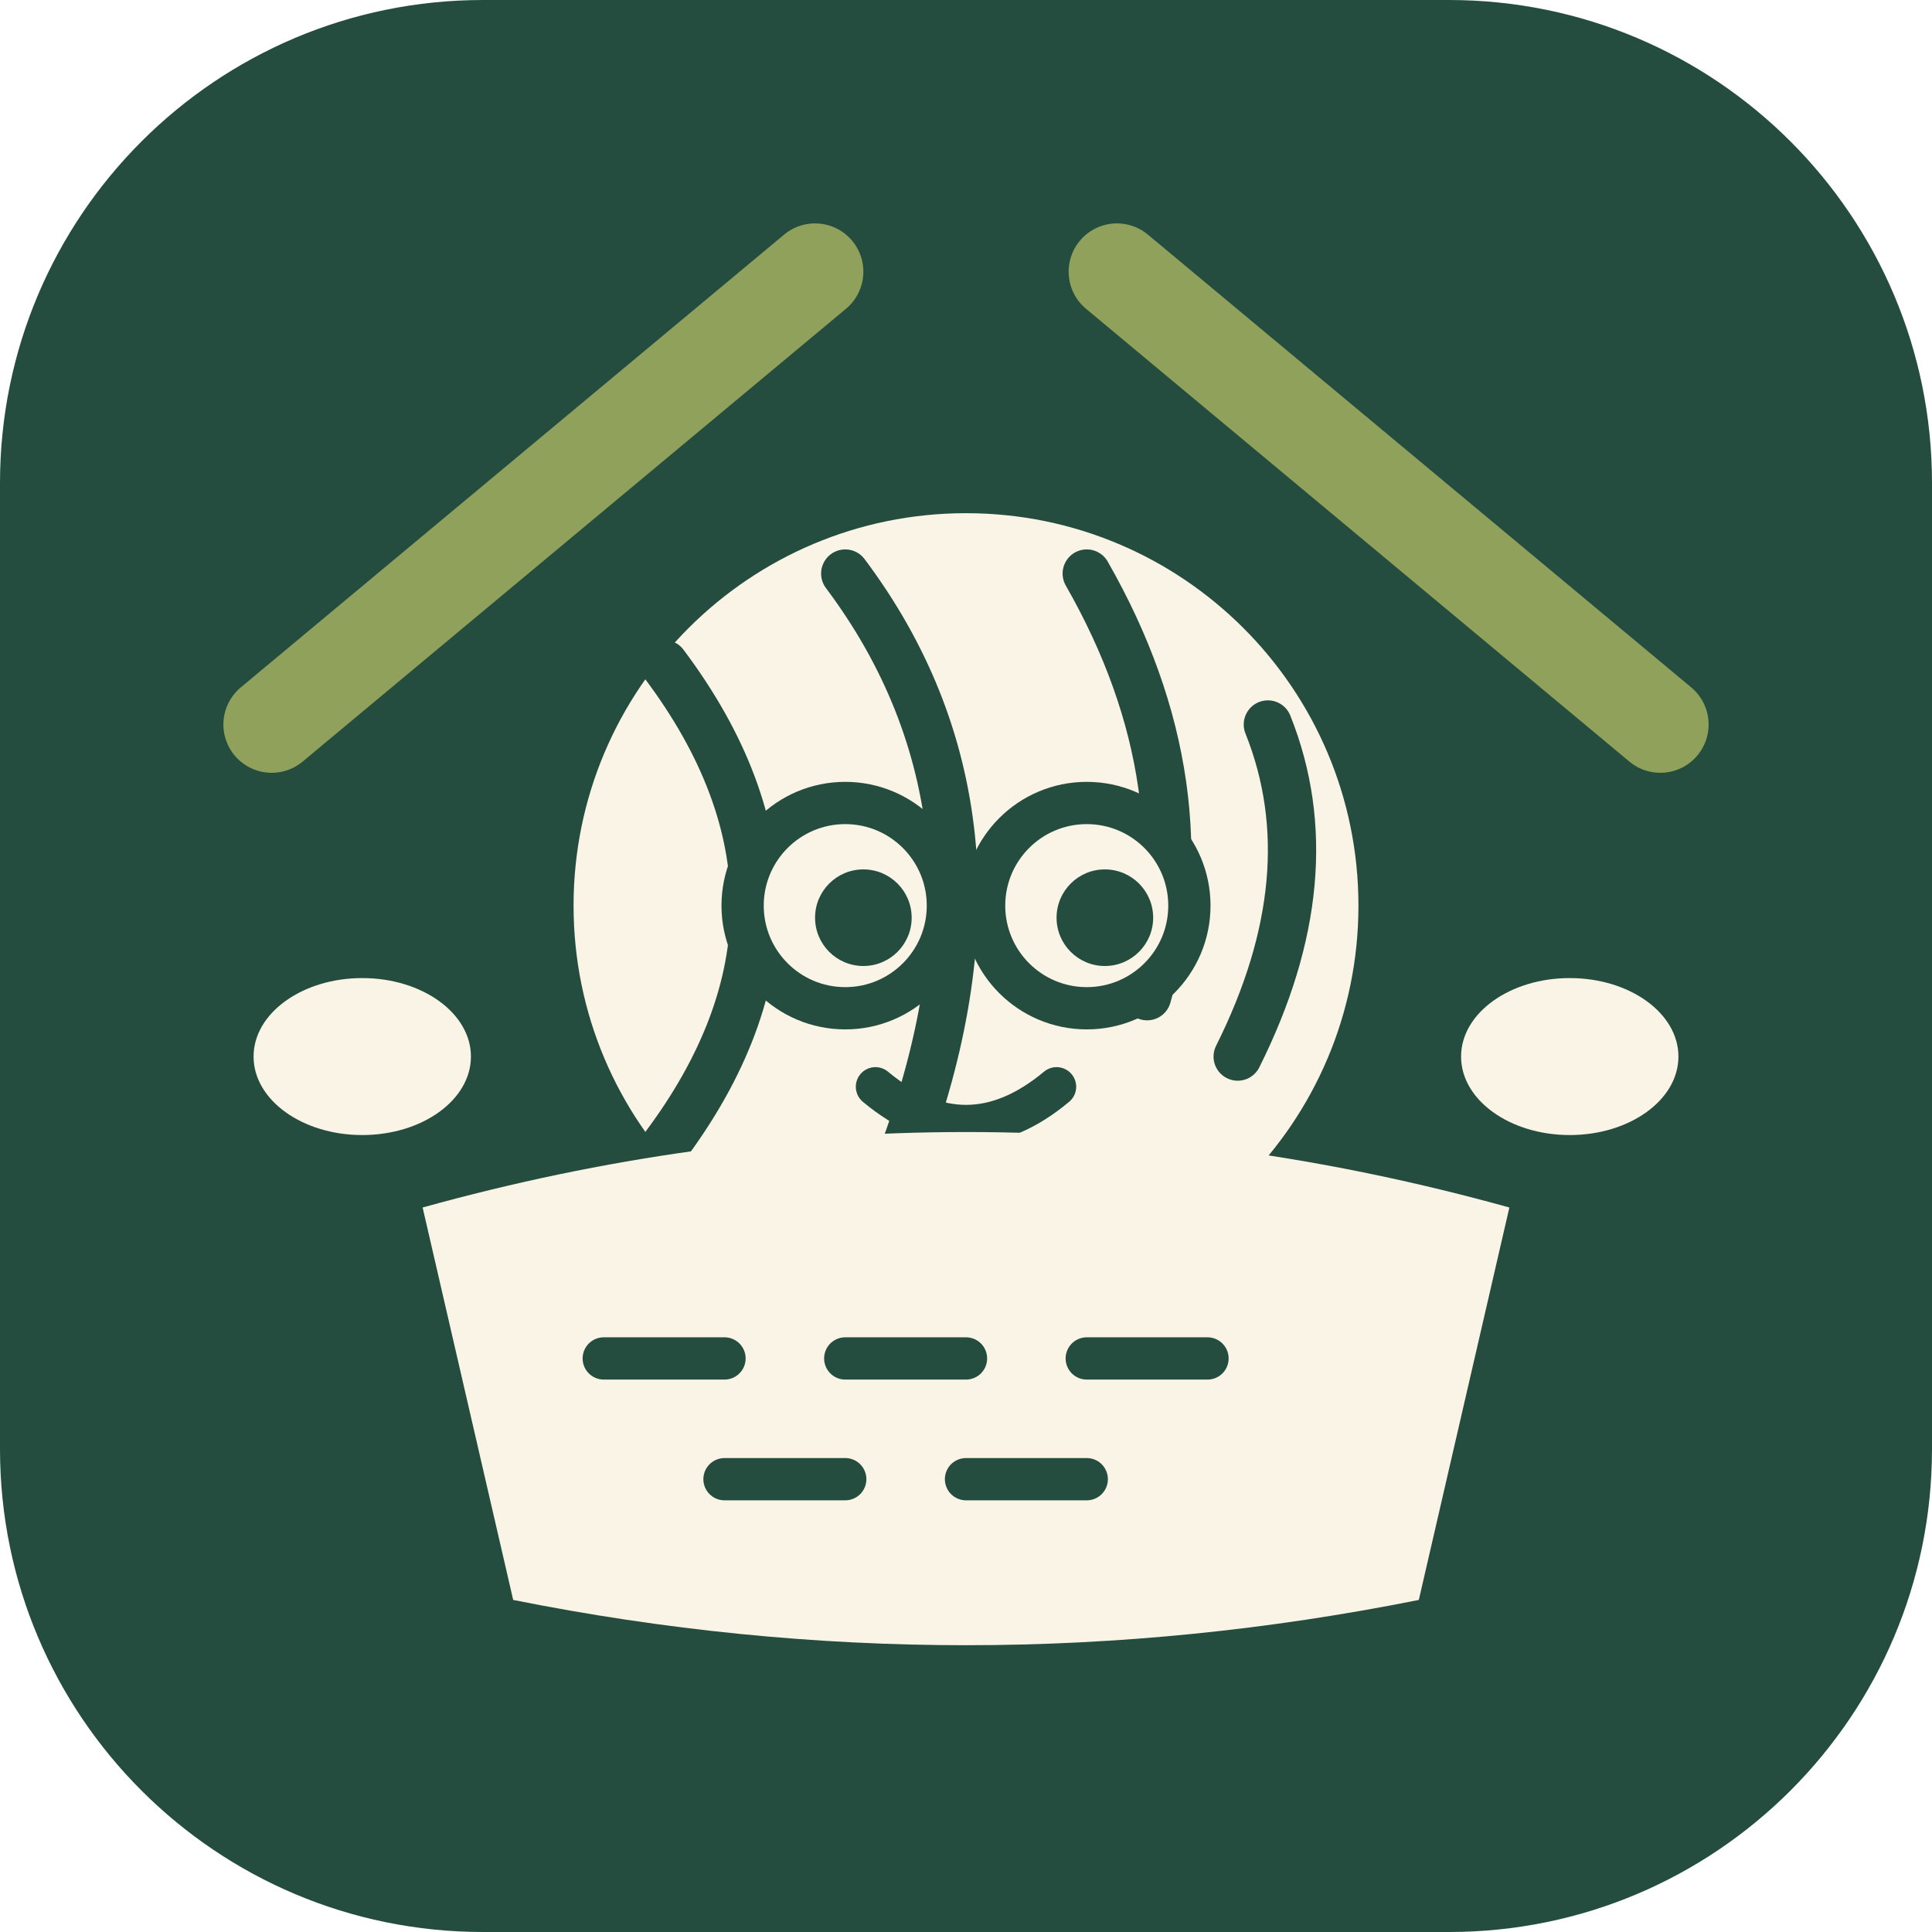
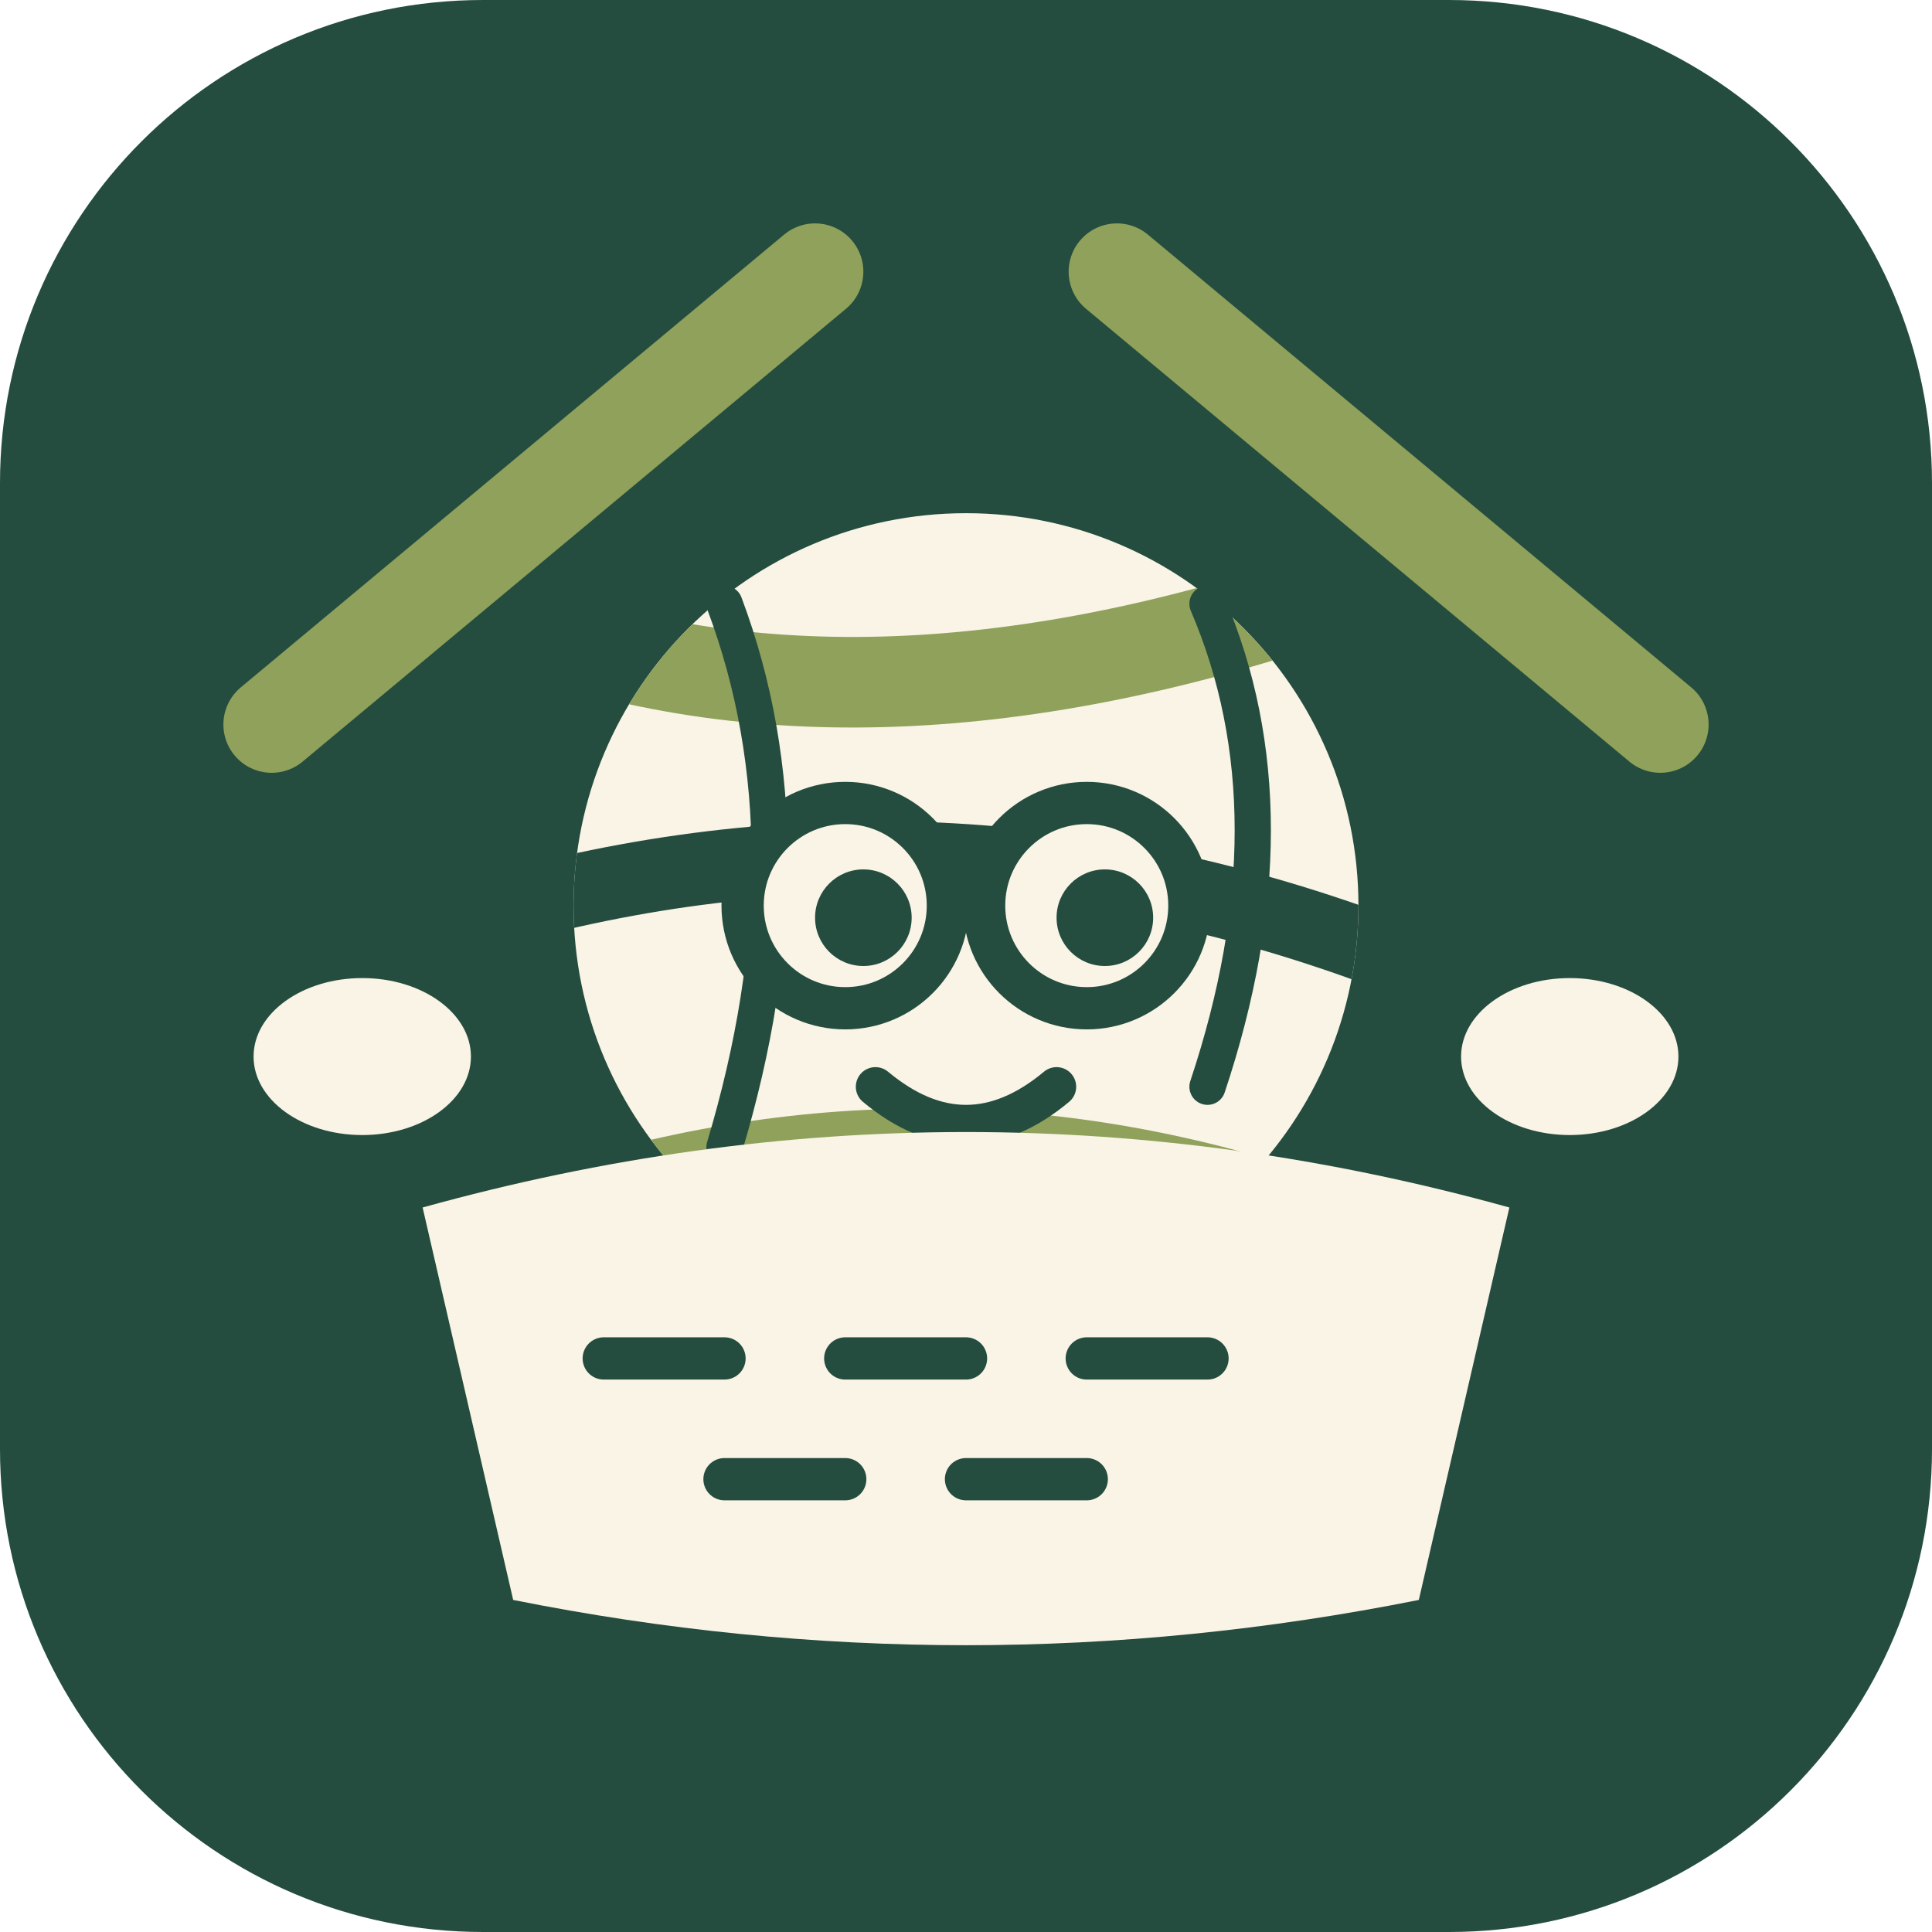
<svg xmlns="http://www.w3.org/2000/svg" viewBox="0 0 64 64" width="64" height="64">
+   <defs>
+     <clipPath id="ball">
+       <circle cx="32" cy="30" r="13" />
+     </clipPath>
+   </defs>
  <rect width="64" height="64" rx="16" fill="#244d3f" />
  <path d="M9 24L27 9M55 24L37 9" stroke="#8fa15a" stroke-width="3.2" stroke-linecap="round" />
  <ellipse cx="12" cy="35" rx="3.6" ry="2.6" fill="#f9f4e6" />
  <ellipse cx="52" cy="35" rx="3.6" ry="2.6" fill="#f9f4e6" />
  <circle cx="32" cy="30" r="13" fill="#f9f4e6" />
-   <g fill="none" stroke="#244d3f" stroke-width="1.6" stroke-linecap="round">
-     <path d="M22 22Q28 30 22 38M28 19Q34 27 30 38M36 19Q40 26 38 33M42 24Q44 29 41 35" />
+   <g clip-path="url(#ball)" fill="none" stroke-linecap="round">
+     <path d="M18 21Q30 25 46 19" stroke="#8fa15a" stroke-width="3" />
+     <path d="M17 30Q32 26 47 32" stroke="#244d3f" stroke-width="2.4" />
+     <path d="M19 40Q32 36 45 41" stroke="#8fa15a" stroke-width="3" />
+   </g>
+   <g fill="none" stroke="#244d3f" stroke-width="1.2" stroke-linecap="round">
+     <path d="M24 20Q27 28 24 38M40 20Q43 27 40 36" />
  </g>
  <circle cx="28" cy="30" r="3.4" fill="#f9f4e6" stroke="#244d3f" stroke-width="1.4" />
  <circle cx="36" cy="30" r="3.4" fill="#f9f4e6" stroke="#244d3f" stroke-width="1.4" />
  <circle cx="28.6" cy="30.4" r="1.6" fill="#244d3f" />
  <circle cx="36.6" cy="30.4" r="1.6" fill="#244d3f" />
  <path d="M29 36Q32 38.5 35 36" fill="none" stroke="#244d3f" stroke-width="1.3" stroke-linecap="round" />
  <path d="M14 40Q32 35 50 40L47 53Q32 56 17 53Z" fill="#f9f4e6" />
  <g stroke="#244d3f" stroke-width="1.4" stroke-linecap="round">
    <path d="M20 45h4M28 45h4M36 45h4M24 49h4M32 49h4" />
  </g>
</svg>
